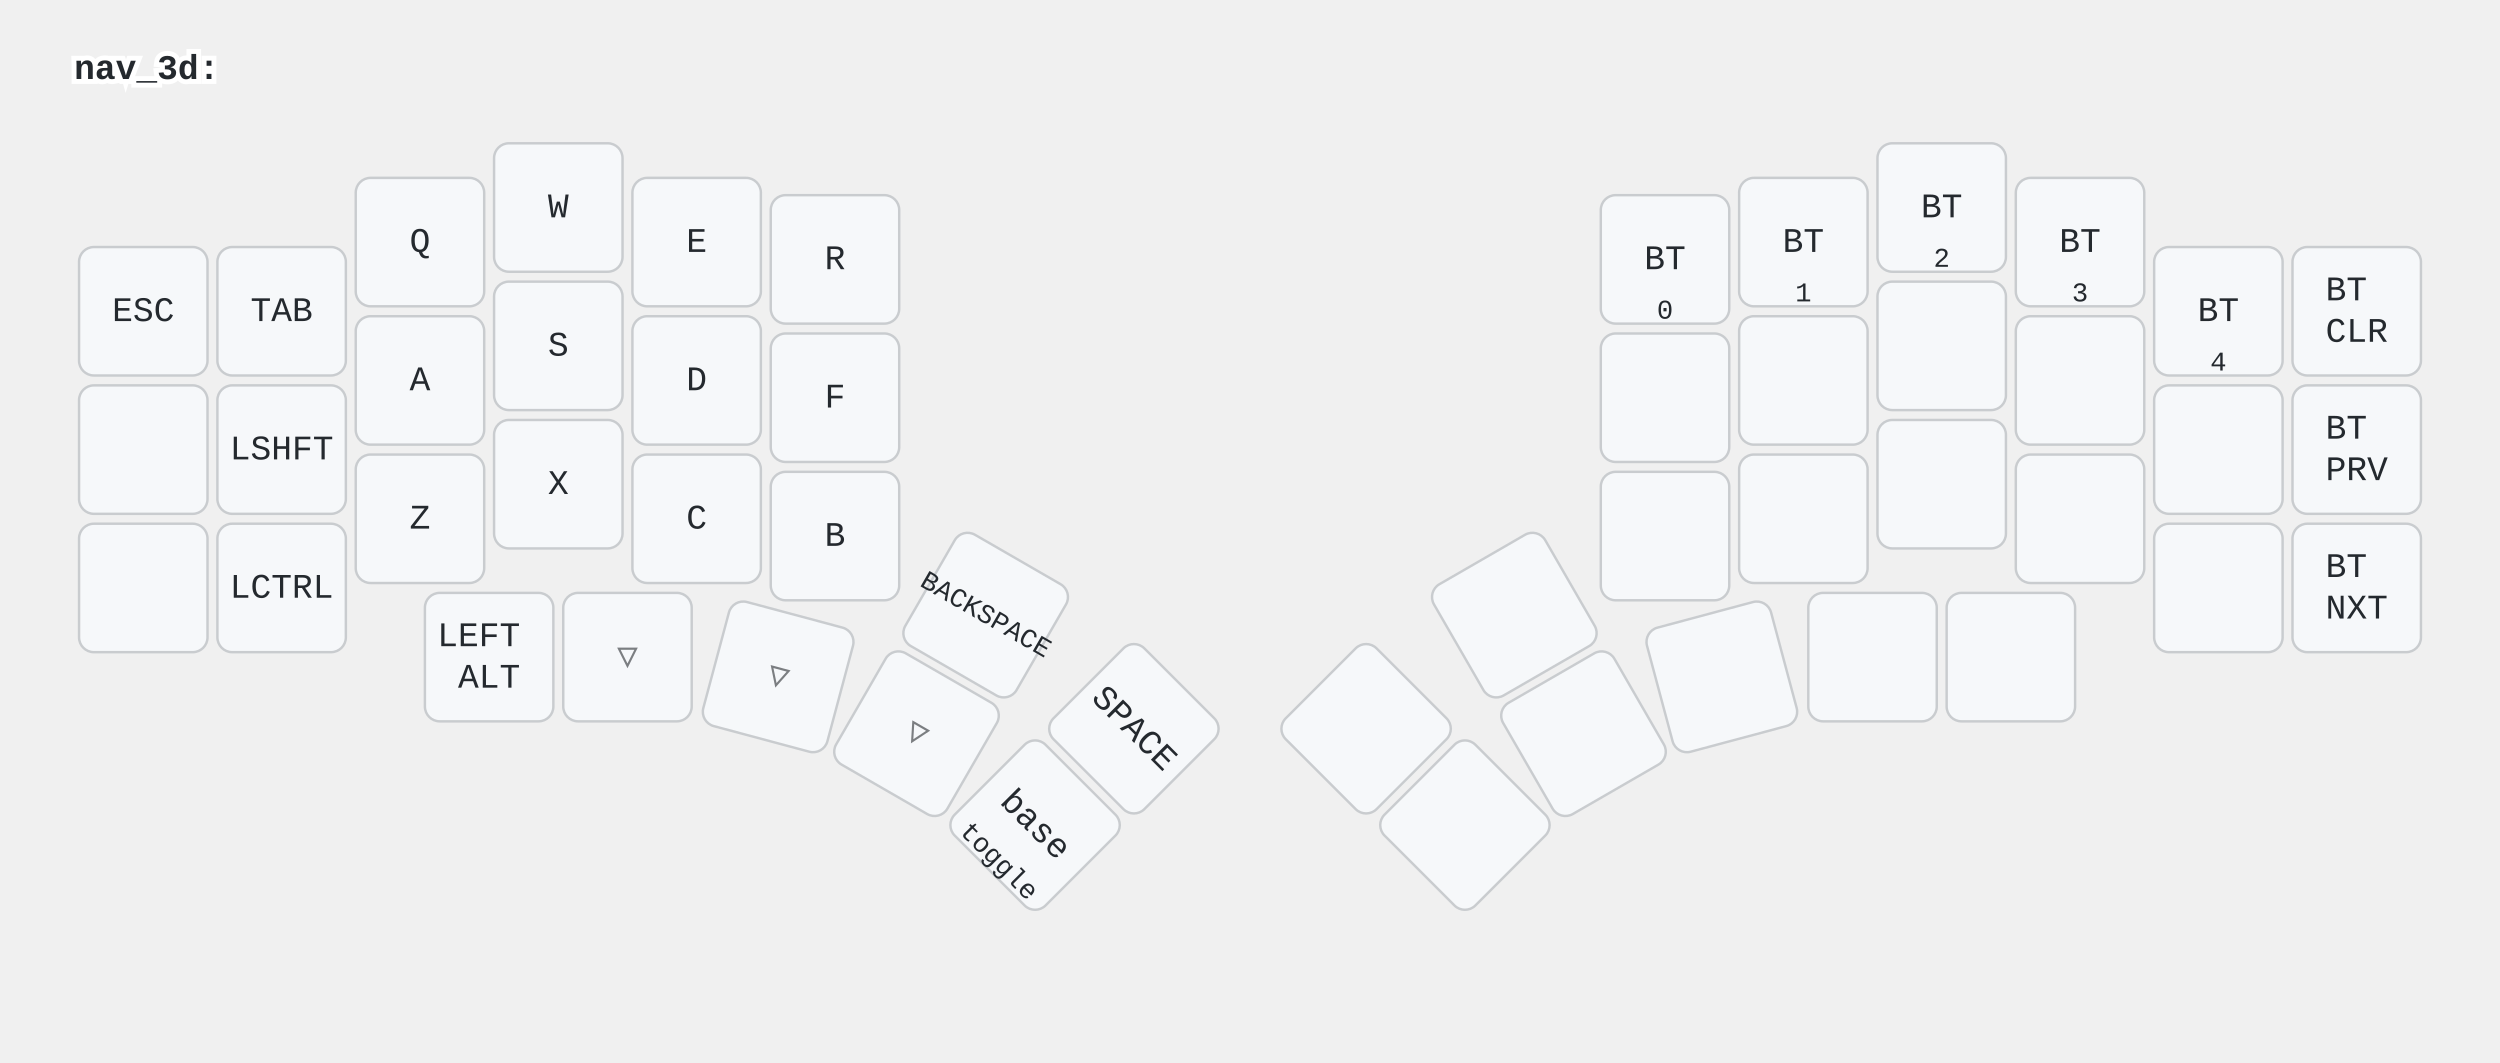
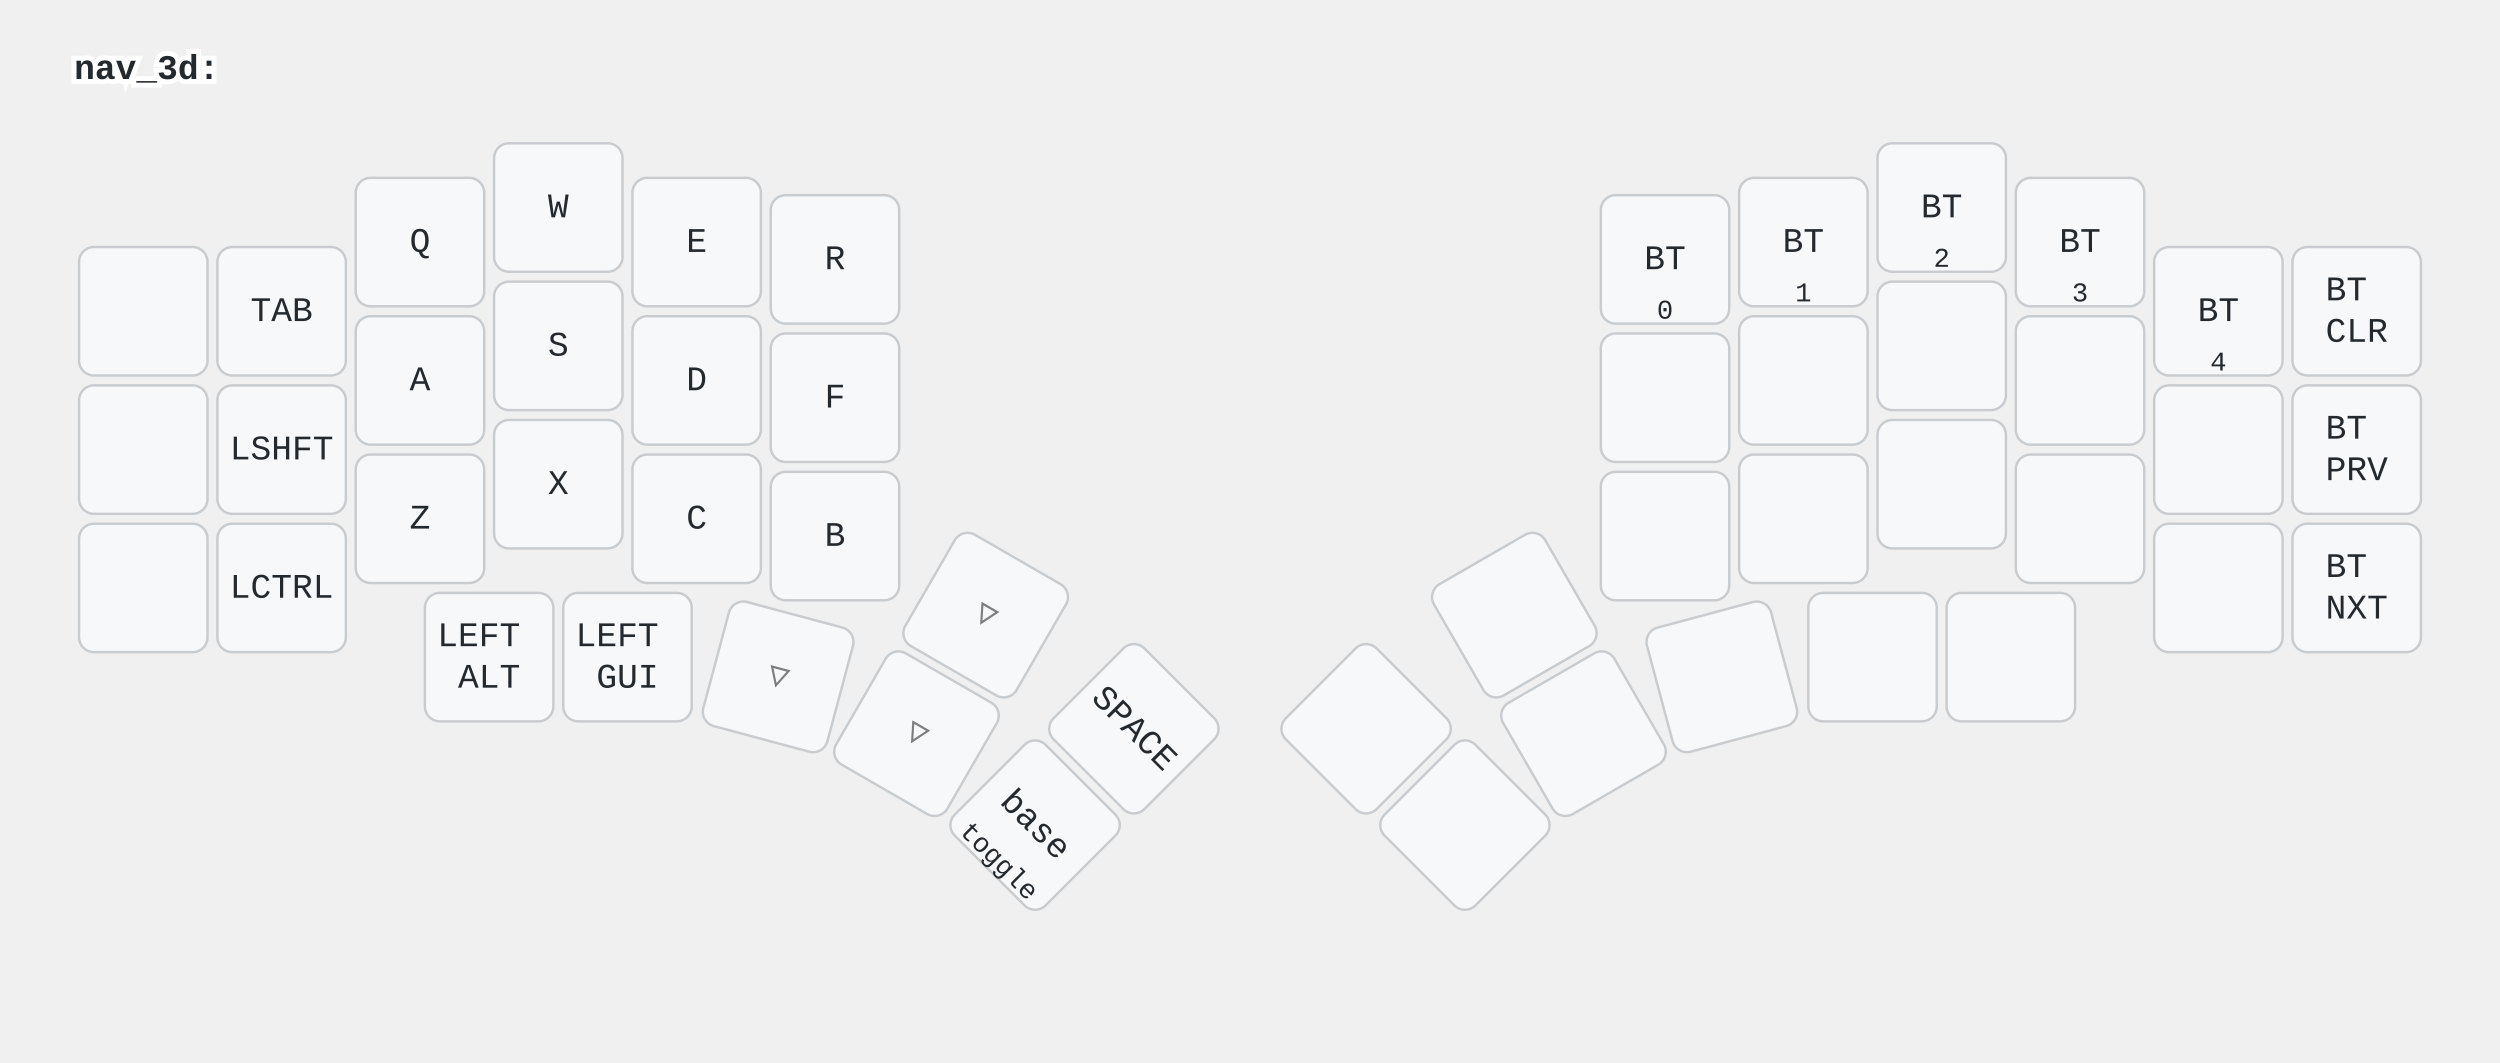
<svg xmlns="http://www.w3.org/2000/svg" width="1012" height="430" viewBox="0 0 1012 430" class="keymap">
  <style>/* inherit to force styles through use tags */
svg path {
    fill: inherit;
}

/* font and background color specifications */
svg.keymap {
    font-family: SFMono-Regular,Consolas,Liberation Mono,Menlo,monospace;
    font-size: 14px;
    font-kerning: normal;
    text-rendering: optimizeLegibility;
    fill: #24292e;
}

/* default key styling */
rect.key {
    fill: #f6f8fa;
}

rect.key, rect.combo {
    stroke: #c9cccf;
    stroke-width: 1;
}

/* default key side styling, only used is draw_key_sides is set */
rect.side {
    filter: brightness(90%);
}

/* color accent for combo boxes */
rect.combo, rect.combo-separate {
    fill: #cdf;
}

/* color accent for held keys */
rect.held, rect.combo.held {
    fill: #fdd;
}

/* color accent for ghost (optional) keys */
rect.ghost, rect.combo.ghost {
    stroke-dasharray: 4, 4;
    stroke-width: 2;
}

text {
    text-anchor: middle;
    dominant-baseline: middle;
}

/* styling for layer labels */
text.label {
    font-weight: bold;
    text-anchor: start;
    stroke: white;
    stroke-width: 4;
    paint-order: stroke;
}

/* styling for optional footer */
text.footer {
    text-anchor: end;
    dominant-baseline: auto;
    stroke: white;
    stroke-width: 4;
    paint-order: stroke;
}

/* styling for combo tap, and key non-tap label text */
text.combo, text.hold, text.shifted, text.left, text.right {
    font-size: 11px;
}

text.hold {
    text-anchor: middle;
    dominant-baseline: auto;
}

text.shifted {
    text-anchor: middle;
    dominant-baseline: hanging;
}

text.left {
    text-anchor: start;
}

text.right {
    text-anchor: end;
}

text.layer-activator {
    text-decoration: underline;
}

/* styling for hold/shifted label text in combo box */
text.combo.hold, text.combo.shifted, text.combo.left, text.combo.right {
    font-size: 8px;
}

/* lighter symbol for transparent keys */
text.trans {
    fill: #7b7e81;
}

/* styling for combo dendrons */
path.combo {
    stroke-width: 1;
    stroke: gray;
    fill: none;
}

/* Start Tabler Icons Cleanup */
/* cannot use height/width with glyphs */
.icon-tabler &gt; path {
    fill: inherit;
    stroke: inherit;
    stroke-width: 2;
}
/* hide tabler's default box */
.icon-tabler &gt; path[stroke="none"][fill="none"] {
    visibility: hidden;
}
/* End Tabler Icons Cleanup */
</style>
  <g transform="translate(30, 0)" class="layer-nav_3d">
    <text x="0" y="28" class="label" id="nav_3d">nav_3d:</text>
    <g transform="translate(0, 56)">
      <g transform="translate(28, 70)" class="key keypos-0">
        <rect rx="6" ry="6" x="-26" y="-26" width="52" height="52" class="key" />
-         <text x="0" y="0" class="key tap">ESC</text>
      </g>
      <g transform="translate(84, 70)" class="key keypos-1">
        <rect rx="6" ry="6" x="-26" y="-26" width="52" height="52" class="key" />
        <text x="0" y="0" class="key tap">TAB</text>
      </g>
      <g transform="translate(140, 42)" class="key keypos-2">
        <rect rx="6" ry="6" x="-26" y="-26" width="52" height="52" class="key" />
        <text x="0" y="0" class="key tap">Q</text>
      </g>
      <g transform="translate(196, 28)" class="key keypos-3">
        <rect rx="6" ry="6" x="-26" y="-26" width="52" height="52" class="key" />
        <text x="0" y="0" class="key tap">W</text>
      </g>
      <g transform="translate(252, 42)" class="key keypos-4">
        <rect rx="6" ry="6" x="-26" y="-26" width="52" height="52" class="key" />
        <text x="0" y="0" class="key tap">E</text>
      </g>
      <g transform="translate(308, 49)" class="key keypos-5">
        <rect rx="6" ry="6" x="-26" y="-26" width="52" height="52" class="key" />
        <text x="0" y="0" class="key tap">R</text>
      </g>
      <g transform="translate(644, 49)" class="key keypos-6">
        <rect rx="6" ry="6" x="-26" y="-26" width="52" height="52" class="key" />
        <text x="0" y="0" class="key tap">BT</text>
        <text x="0" y="24" class="key hold">0</text>
      </g>
      <g transform="translate(700, 42)" class="key keypos-7">
        <rect rx="6" ry="6" x="-26" y="-26" width="52" height="52" class="key" />
        <text x="0" y="0" class="key tap">BT</text>
        <text x="0" y="24" class="key hold">1</text>
      </g>
      <g transform="translate(756, 28)" class="key keypos-8">
        <rect rx="6" ry="6" x="-26" y="-26" width="52" height="52" class="key" />
        <text x="0" y="0" class="key tap">BT</text>
        <text x="0" y="24" class="key hold">2</text>
      </g>
      <g transform="translate(812, 42)" class="key keypos-9">
        <rect rx="6" ry="6" x="-26" y="-26" width="52" height="52" class="key" />
        <text x="0" y="0" class="key tap">BT</text>
        <text x="0" y="24" class="key hold">3</text>
      </g>
      <g transform="translate(868, 70)" class="key keypos-10">
        <rect rx="6" ry="6" x="-26" y="-26" width="52" height="52" class="key" />
        <text x="0" y="0" class="key tap">BT</text>
        <text x="0" y="24" class="key hold">4</text>
      </g>
      <g transform="translate(924, 70)" class="key keypos-11">
        <rect rx="6" ry="6" x="-26" y="-26" width="52" height="52" class="key" />
        <text x="0" y="0" class="key tap">
          <tspan x="0" dy="-0.6em">BT</tspan>
          <tspan x="0" dy="1.2em">CLR</tspan>
        </text>
      </g>
      <g transform="translate(28, 126)" class="key keypos-12">
        <rect rx="6" ry="6" x="-26" y="-26" width="52" height="52" class="key" />
      </g>
      <g transform="translate(84, 126)" class="key keypos-13">
        <rect rx="6" ry="6" x="-26" y="-26" width="52" height="52" class="key" />
        <text x="0" y="0" class="key tap">LSHFT</text>
      </g>
      <g transform="translate(140, 98)" class="key keypos-14">
        <rect rx="6" ry="6" x="-26" y="-26" width="52" height="52" class="key" />
        <text x="0" y="0" class="key tap">A</text>
      </g>
      <g transform="translate(196, 84)" class="key keypos-15">
        <rect rx="6" ry="6" x="-26" y="-26" width="52" height="52" class="key" />
        <text x="0" y="0" class="key tap">S</text>
      </g>
      <g transform="translate(252, 98)" class="key keypos-16">
        <rect rx="6" ry="6" x="-26" y="-26" width="52" height="52" class="key" />
        <text x="0" y="0" class="key tap">D</text>
      </g>
      <g transform="translate(308, 105)" class="key keypos-17">
        <rect rx="6" ry="6" x="-26" y="-26" width="52" height="52" class="key" />
        <text x="0" y="0" class="key tap">F</text>
      </g>
      <g transform="translate(644, 105)" class="key keypos-18">
        <rect rx="6" ry="6" x="-26" y="-26" width="52" height="52" class="key" />
      </g>
      <g transform="translate(700, 98)" class="key keypos-19">
        <rect rx="6" ry="6" x="-26" y="-26" width="52" height="52" class="key" />
      </g>
      <g transform="translate(756, 84)" class="key keypos-20">
        <rect rx="6" ry="6" x="-26" y="-26" width="52" height="52" class="key" />
      </g>
      <g transform="translate(812, 98)" class="key keypos-21">
        <rect rx="6" ry="6" x="-26" y="-26" width="52" height="52" class="key" />
      </g>
      <g transform="translate(868, 126)" class="key keypos-22">
        <rect rx="6" ry="6" x="-26" y="-26" width="52" height="52" class="key" />
      </g>
      <g transform="translate(924, 126)" class="key keypos-23">
        <rect rx="6" ry="6" x="-26" y="-26" width="52" height="52" class="key" />
        <text x="0" y="0" class="key tap">
          <tspan x="0" dy="-0.6em">BT</tspan>
          <tspan x="0" dy="1.2em">PRV</tspan>
        </text>
      </g>
      <g transform="translate(28, 182)" class="key keypos-24">
        <rect rx="6" ry="6" x="-26" y="-26" width="52" height="52" class="key" />
      </g>
      <g transform="translate(84, 182)" class="key keypos-25">
        <rect rx="6" ry="6" x="-26" y="-26" width="52" height="52" class="key" />
        <text x="0" y="0" class="key tap">LCTRL</text>
      </g>
      <g transform="translate(140, 154)" class="key keypos-26">
        <rect rx="6" ry="6" x="-26" y="-26" width="52" height="52" class="key" />
        <text x="0" y="0" class="key tap">Z</text>
      </g>
      <g transform="translate(196, 140)" class="key keypos-27">
        <rect rx="6" ry="6" x="-26" y="-26" width="52" height="52" class="key" />
        <text x="0" y="0" class="key tap">X</text>
      </g>
      <g transform="translate(252, 154)" class="key keypos-28">
        <rect rx="6" ry="6" x="-26" y="-26" width="52" height="52" class="key" />
        <text x="0" y="0" class="key tap">C</text>
      </g>
      <g transform="translate(308, 161)" class="key keypos-29">
        <rect rx="6" ry="6" x="-26" y="-26" width="52" height="52" class="key" />
        <text x="0" y="0" class="key tap">B</text>
      </g>
-       <g transform="translate(369, 193) rotate(30.0)" class="key keypos-30">
-         <rect rx="6" ry="6" x="-26" y="-26" width="52" height="52" class="key" />
-         <text x="0" y="0" class="key tap">
-           <tspan style="font-size: 78%">BACKSPACE</tspan>
-         </text>
+       <g transform="translate(369, 193) rotate(30.0)" class="key trans keypos-30">
+         <rect rx="6" ry="6" x="-26" y="-26" width="52" height="52" class="key trans" />
+         <text x="0" y="0" class="key trans tap">▽</text>
      </g>
      <g transform="translate(429, 239) rotate(45.0)" class="key keypos-31">
        <rect rx="6" ry="6" x="-26" y="-26" width="52" height="52" class="key" />
        <text x="0" y="0" class="key tap">SPACE</text>
      </g>
      <g transform="translate(523, 239) rotate(-45.0)" class="key keypos-32">
        <rect rx="6" ry="6" x="-26" y="-26" width="52" height="52" class="key" />
      </g>
      <g transform="translate(583, 193) rotate(-30.0)" class="key keypos-33">
        <rect rx="6" ry="6" x="-26" y="-26" width="52" height="52" class="key" />
      </g>
      <g transform="translate(644, 161)" class="key keypos-34">
        <rect rx="6" ry="6" x="-26" y="-26" width="52" height="52" class="key" />
      </g>
      <g transform="translate(700, 154)" class="key keypos-35">
        <rect rx="6" ry="6" x="-26" y="-26" width="52" height="52" class="key" />
      </g>
      <g transform="translate(756, 140)" class="key keypos-36">
        <rect rx="6" ry="6" x="-26" y="-26" width="52" height="52" class="key" />
      </g>
      <g transform="translate(812, 154)" class="key keypos-37">
        <rect rx="6" ry="6" x="-26" y="-26" width="52" height="52" class="key" />
      </g>
      <g transform="translate(868, 182)" class="key keypos-38">
        <rect rx="6" ry="6" x="-26" y="-26" width="52" height="52" class="key" />
      </g>
      <g transform="translate(924, 182)" class="key keypos-39">
        <rect rx="6" ry="6" x="-26" y="-26" width="52" height="52" class="key" />
        <text x="0" y="0" class="key tap">
          <tspan x="0" dy="-0.6em">BT</tspan>
          <tspan x="0" dy="1.2em">NXT</tspan>
        </text>
      </g>
      <g transform="translate(168, 210)" class="key keypos-40">
        <rect rx="6" ry="6" x="-26" y="-26" width="52" height="52" class="key" />
        <text x="0" y="0" class="key tap">
          <tspan x="0" dy="-0.6em">LEFT</tspan>
          <tspan x="0" dy="1.2em">ALT</tspan>
        </text>
      </g>
-       <g transform="translate(224, 210)" class="key trans keypos-41">
-         <rect rx="6" ry="6" x="-26" y="-26" width="52" height="52" class="key trans" />
-         <text x="0" y="0" class="key trans tap">▽</text>
+       <g transform="translate(224, 210)" class="key keypos-41">
+         <rect rx="6" ry="6" x="-26" y="-26" width="52" height="52" class="key" />
+         <text x="0" y="0" class="key tap">
+           <tspan x="0" dy="-0.6em">LEFT</tspan>
+           <tspan x="0" dy="1.2em">GUI</tspan>
+         </text>
      </g>
      <g transform="translate(285, 218) rotate(15.0)" class="key trans keypos-42">
        <rect rx="6" ry="6" x="-26" y="-26" width="52" height="52" class="key trans" />
        <text x="0" y="0" class="key trans tap">▽</text>
      </g>
      <g transform="translate(341, 241) rotate(30.0)" class="key trans keypos-43">
        <rect rx="6" ry="6" x="-26" y="-26" width="52" height="52" class="key trans" />
        <text x="0" y="0" class="key trans tap">▽</text>
      </g>
      <g transform="translate(389, 278) rotate(45.0)" class="key keypos-44">
        <rect rx="6" ry="6" x="-26" y="-26" width="52" height="52" class="key" />
        <text x="0" y="0" class="key tap">base</text>
        <text x="0" y="24" class="key hold">toggle</text>
      </g>
      <g transform="translate(563, 278) rotate(-45.0)" class="key keypos-45">
        <rect rx="6" ry="6" x="-26" y="-26" width="52" height="52" class="key" />
      </g>
      <g transform="translate(611, 241) rotate(-30.0)" class="key keypos-46">
        <rect rx="6" ry="6" x="-26" y="-26" width="52" height="52" class="key" />
      </g>
      <g transform="translate(667, 218) rotate(-15.0)" class="key keypos-47">
        <rect rx="6" ry="6" x="-26" y="-26" width="52" height="52" class="key" />
      </g>
      <g transform="translate(728, 210)" class="key keypos-48">
        <rect rx="6" ry="6" x="-26" y="-26" width="52" height="52" class="key" />
      </g>
      <g transform="translate(784, 210)" class="key keypos-49">
        <rect rx="6" ry="6" x="-26" y="-26" width="52" height="52" class="key" />
      </g>
    </g>
  </g>
</svg>
